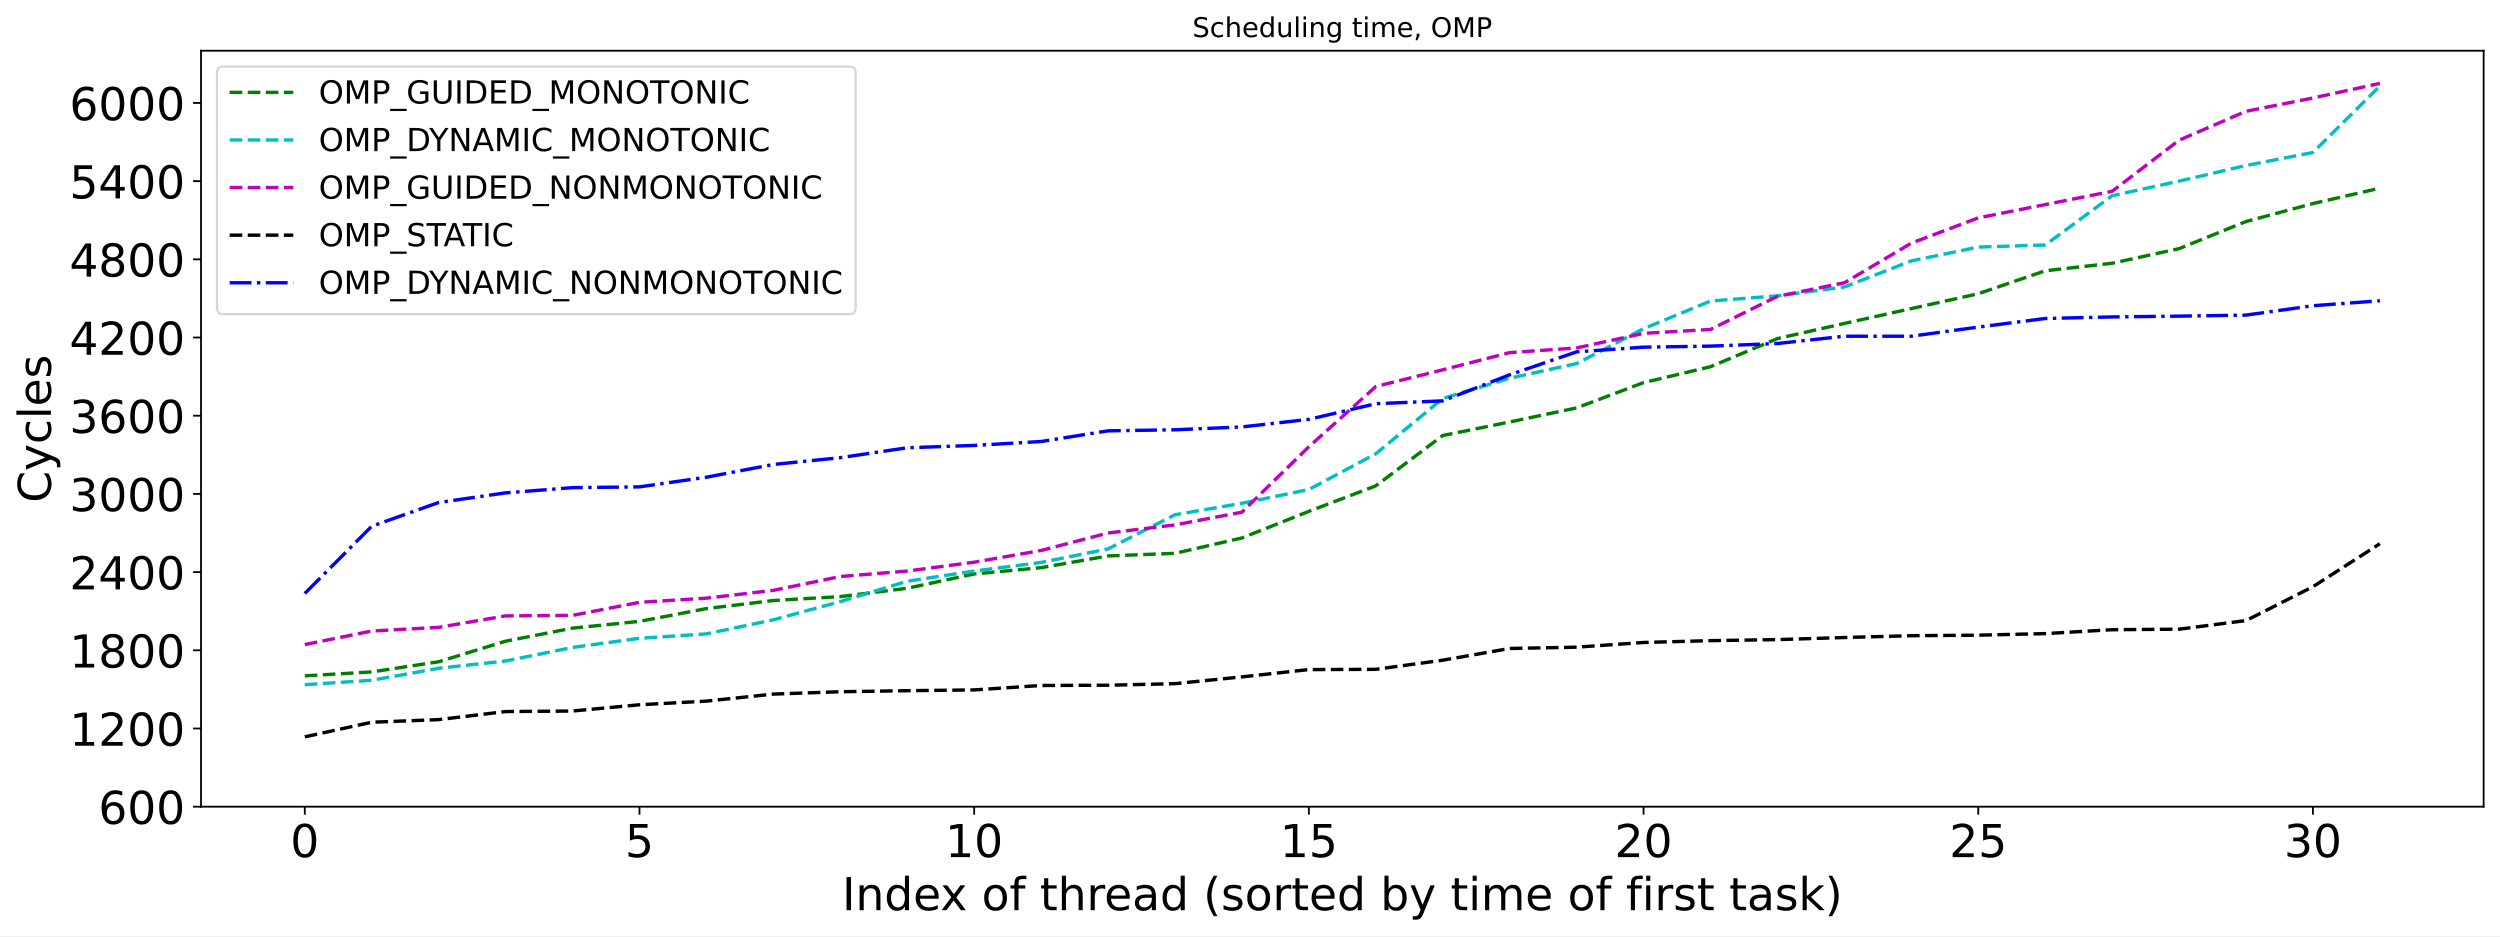
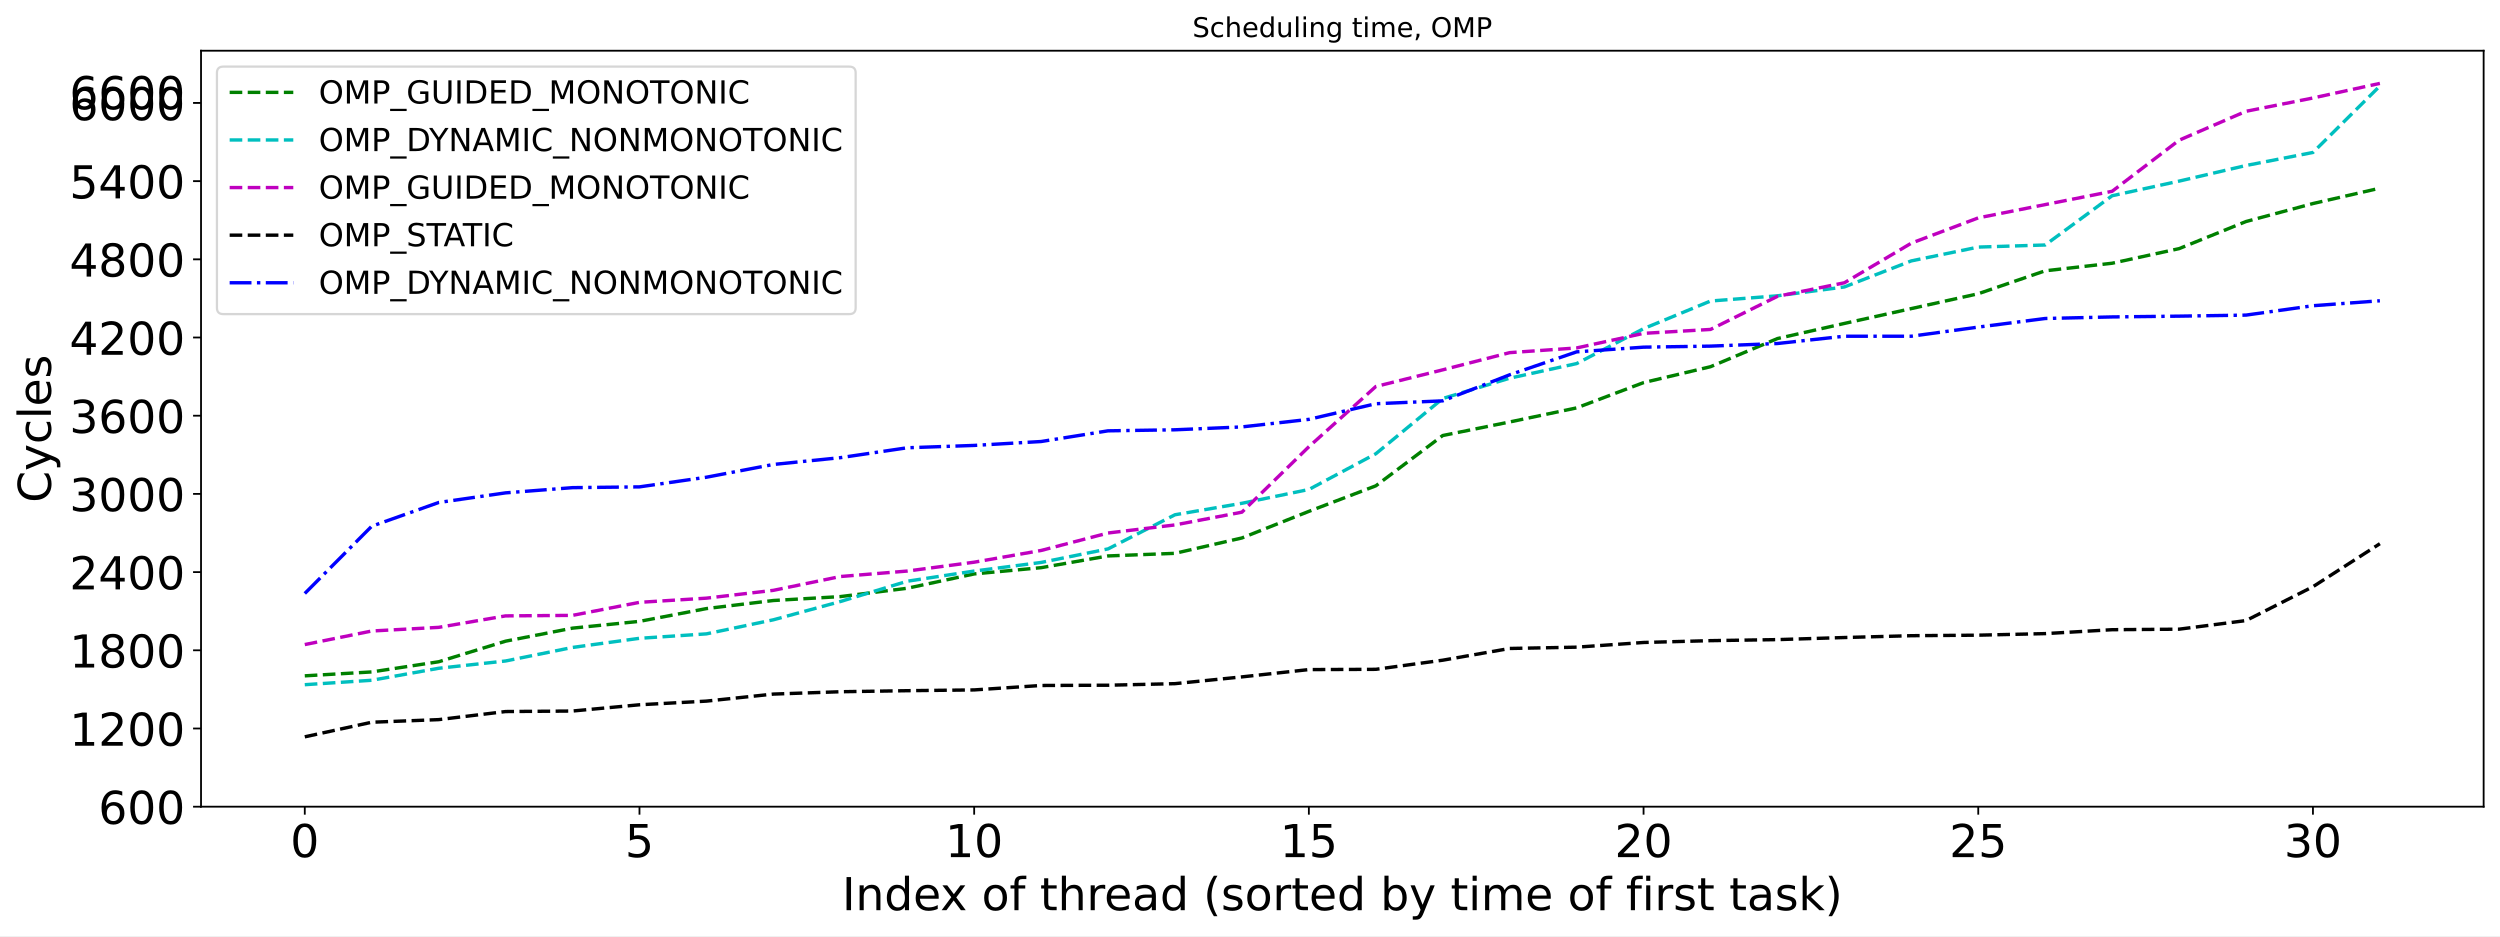
<svg xmlns="http://www.w3.org/2000/svg" xmlns:xlink="http://www.w3.org/1999/xlink" width="1100.056pt" height="411.871pt" viewBox="0 0 1100.056 411.871" version="1.1">
  <defs>
    <style type="text/css">*{stroke-linejoin: round; stroke-linecap: butt}</style>
  </defs>
  <g id="figure_1">
    <g id="patch_1">
      <path d="M 0 411.871  L 1100.056 411.871  L 1100.056 0  L 0 0  z " style="fill: #ffffff" />
    </g>
    <g id="axes_1">
      <g id="patch_2">
        <path d="M 88.456 354.958  L 1092.856 354.958  L 1092.856 22.318  L 88.456 22.318  z " style="fill: #ffffff" />
      </g>
      <g id="matplotlib.axis_1">
        <g id="xtick_1">
          <g id="line2d_1">
            <defs>
              <path id="mc2ccd1408f" d="M 0 0  L 0 3.5  " style="stroke: #000000; stroke-width: 0.8" />
            </defs>
            <g>
              <use xlink:href="#mc2ccd1408f" x="134.111" y="354.958" style="stroke: #000000; stroke-width: 0.8" />
            </g>
          </g>
          <g id="text_1">
            <g transform="translate(127.7483 377.155) scale(0.2 -0.2)">
              <defs>
                <path id="DejaVuSans-30" d="M 2034 4250  Q 1547 4250 1301 3770  Q 1056 3291 1056 2328  Q 1056 1369 1301 889  Q 1547 409 2034 409  Q 2525 409 2770 889  Q 3016 1369 3016 2328  Q 3016 3291 2770 3770  Q 2525 4250 2034 4250  z M 2034 4750  Q 2819 4750 3233 4129  Q 3647 3509 3647 2328  Q 3647 1150 3233 529  Q 2819 -91 2034 -91  Q 1250 -91 836 529  Q 422 1150 422 2328  Q 422 3509 836 4129  Q 1250 4750 2034 4750  z " transform="scale(0.015625)" />
              </defs>
              <use xlink:href="#DejaVuSans-30" />
            </g>
          </g>
        </g>
        <g id="xtick_2">
          <g id="line2d_2">
            <g>
              <use xlink:href="#mc2ccd1408f" x="281.384" y="354.958" style="stroke: #000000; stroke-width: 0.8" />
            </g>
          </g>
          <g id="text_2">
            <g transform="translate(275.021 377.155) scale(0.2 -0.2)">
              <defs>
                <path id="DejaVuSans-35" d="M 691 4666  L 3169 4666  L 3169 4134  L 1269 4134  L 1269 2991  Q 1406 3038 1543 3061  Q 1681 3084 1819 3084  Q 2600 3084 3056 2656  Q 3513 2228 3513 1497  Q 3513 744 3044 326  Q 2575 -91 1722 -91  Q 1428 -91 1123 -41  Q 819 9 494 109  L 494 744  Q 775 591 1075 516  Q 1375 441 1709 441  Q 2250 441 2565 725  Q 2881 1009 2881 1497  Q 2881 1984 2565 2268  Q 2250 2553 1709 2553  Q 1456 2553 1204 2497  Q 953 2441 691 2322  L 691 4666  z " transform="scale(0.015625)" />
              </defs>
              <use xlink:href="#DejaVuSans-35" />
            </g>
          </g>
        </g>
        <g id="xtick_3">
          <g id="line2d_3">
            <g>
              <use xlink:href="#mc2ccd1408f" x="428.656" y="354.958" style="stroke: #000000; stroke-width: 0.8" />
            </g>
          </g>
          <g id="text_3">
            <g transform="translate(415.9312 377.155) scale(0.2 -0.2)">
              <defs>
                <path id="DejaVuSans-31" d="M 794 531  L 1825 531  L 1825 4091  L 703 3866  L 703 4441  L 1819 4666  L 2450 4666  L 2450 531  L 3481 531  L 3481 0  L 794 0  L 794 531  z " transform="scale(0.015625)" />
              </defs>
              <use xlink:href="#DejaVuSans-31" />
              <use xlink:href="#DejaVuSans-30" x="63.623" />
            </g>
          </g>
        </g>
        <g id="xtick_4">
          <g id="line2d_4">
            <g>
              <use xlink:href="#mc2ccd1408f" x="575.929" y="354.958" style="stroke: #000000; stroke-width: 0.8" />
            </g>
          </g>
          <g id="text_4">
            <g transform="translate(563.204 377.155) scale(0.2 -0.2)">
              <use xlink:href="#DejaVuSans-31" />
              <use xlink:href="#DejaVuSans-35" x="63.623" />
            </g>
          </g>
        </g>
        <g id="xtick_5">
          <g id="line2d_5">
            <g>
              <use xlink:href="#mc2ccd1408f" x="723.202" y="354.958" style="stroke: #000000; stroke-width: 0.8" />
            </g>
          </g>
          <g id="text_5">
            <g transform="translate(710.4767 377.155) scale(0.2 -0.2)">
              <defs>
                <path id="DejaVuSans-32" d="M 1228 531  L 3431 531  L 3431 0  L 469 0  L 469 531  Q 828 903 1448 1529  Q 2069 2156 2228 2338  Q 2531 2678 2651 2914  Q 2772 3150 2772 3378  Q 2772 3750 2511 3984  Q 2250 4219 1831 4219  Q 1534 4219 1204 4116  Q 875 4013 500 3803  L 500 4441  Q 881 4594 1212 4672  Q 1544 4750 1819 4750  Q 2544 4750 2975 4387  Q 3406 4025 3406 3419  Q 3406 3131 3298 2873  Q 3191 2616 2906 2266  Q 2828 2175 2409 1742  Q 1991 1309 1228 531  z " transform="scale(0.015625)" />
              </defs>
              <use xlink:href="#DejaVuSans-32" />
              <use xlink:href="#DejaVuSans-30" x="63.623" />
            </g>
          </g>
        </g>
        <g id="xtick_6">
          <g id="line2d_6">
            <g>
              <use xlink:href="#mc2ccd1408f" x="870.474" y="354.958" style="stroke: #000000; stroke-width: 0.8" />
            </g>
          </g>
          <g id="text_6">
            <g transform="translate(857.7494 377.155) scale(0.2 -0.2)">
              <use xlink:href="#DejaVuSans-32" />
              <use xlink:href="#DejaVuSans-35" x="63.623" />
            </g>
          </g>
        </g>
        <g id="xtick_7">
          <g id="line2d_7">
            <g>
              <use xlink:href="#mc2ccd1408f" x="1017.747" y="354.958" style="stroke: #000000; stroke-width: 0.8" />
            </g>
          </g>
          <g id="text_7">
            <g transform="translate(1005.022 377.155) scale(0.2 -0.2)">
              <defs>
                <path id="DejaVuSans-33" d="M 2597 2516  Q 3050 2419 3304 2112  Q 3559 1806 3559 1356  Q 3559 666 3084 287  Q 2609 -91 1734 -91  Q 1441 -91 1130 -33  Q 819 25 488 141  L 488 750  Q 750 597 1062 519  Q 1375 441 1716 441  Q 2309 441 2620 675  Q 2931 909 2931 1356  Q 2931 1769 2642 2001  Q 2353 2234 1838 2234  L 1294 2234  L 1294 2753  L 1863 2753  Q 2328 2753 2575 2939  Q 2822 3125 2822 3475  Q 2822 3834 2567 4026  Q 2313 4219 1838 4219  Q 1578 4219 1281 4162  Q 984 4106 628 3988  L 628 4550  Q 988 4650 1302 4700  Q 1616 4750 1894 4750  Q 2613 4750 3031 4423  Q 3450 4097 3450 3541  Q 3450 3153 3228 2886  Q 3006 2619 2597 2516  z " transform="scale(0.015625)" />
              </defs>
              <use xlink:href="#DejaVuSans-33" />
              <use xlink:href="#DejaVuSans-30" x="63.623" />
            </g>
          </g>
        </g>
        <g id="text_8">
          <g transform="translate(370.5359 400.5113) scale(0.2 -0.2)">
            <defs>
              <path id="DejaVuSans-49" d="M 628 4666  L 1259 4666  L 1259 0  L 628 0  L 628 4666  z " transform="scale(0.015625)" />
              <path id="DejaVuSans-6e" d="M 3513 2113  L 3513 0  L 2938 0  L 2938 2094  Q 2938 2591 2744 2837  Q 2550 3084 2163 3084  Q 1697 3084 1428 2787  Q 1159 2491 1159 1978  L 1159 0  L 581 0  L 581 3500  L 1159 3500  L 1159 2956  Q 1366 3272 1645 3428  Q 1925 3584 2291 3584  Q 2894 3584 3203 3211  Q 3513 2838 3513 2113  z " transform="scale(0.015625)" />
              <path id="DejaVuSans-64" d="M 2906 2969  L 2906 4863  L 3481 4863  L 3481 0  L 2906 0  L 2906 525  Q 2725 213 2448 61  Q 2172 -91 1784 -91  Q 1150 -91 751 415  Q 353 922 353 1747  Q 353 2572 751 3078  Q 1150 3584 1784 3584  Q 2172 3584 2448 3432  Q 2725 3281 2906 2969  z M 947 1747  Q 947 1113 1208 752  Q 1469 391 1925 391  Q 2381 391 2643 752  Q 2906 1113 2906 1747  Q 2906 2381 2643 2742  Q 2381 3103 1925 3103  Q 1469 3103 1208 2742  Q 947 2381 947 1747  z " transform="scale(0.015625)" />
              <path id="DejaVuSans-65" d="M 3597 1894  L 3597 1613  L 953 1613  Q 991 1019 1311 708  Q 1631 397 2203 397  Q 2534 397 2845 478  Q 3156 559 3463 722  L 3463 178  Q 3153 47 2828 -22  Q 2503 -91 2169 -91  Q 1331 -91 842 396  Q 353 884 353 1716  Q 353 2575 817 3079  Q 1281 3584 2069 3584  Q 2775 3584 3186 3129  Q 3597 2675 3597 1894  z M 3022 2063  Q 3016 2534 2758 2815  Q 2500 3097 2075 3097  Q 1594 3097 1305 2825  Q 1016 2553 972 2059  L 3022 2063  z " transform="scale(0.015625)" />
              <path id="DejaVuSans-78" d="M 3513 3500  L 2247 1797  L 3578 0  L 2900 0  L 1881 1375  L 863 0  L 184 0  L 1544 1831  L 300 3500  L 978 3500  L 1906 2253  L 2834 3500  L 3513 3500  z " transform="scale(0.015625)" />
              <path id="DejaVuSans-20" transform="scale(0.015625)" />
              <path id="DejaVuSans-6f" d="M 1959 3097  Q 1497 3097 1228 2736  Q 959 2375 959 1747  Q 959 1119 1226 758  Q 1494 397 1959 397  Q 2419 397 2687 759  Q 2956 1122 2956 1747  Q 2956 2369 2687 2733  Q 2419 3097 1959 3097  z M 1959 3584  Q 2709 3584 3137 3096  Q 3566 2609 3566 1747  Q 3566 888 3137 398  Q 2709 -91 1959 -91  Q 1206 -91 779 398  Q 353 888 353 1747  Q 353 2609 779 3096  Q 1206 3584 1959 3584  z " transform="scale(0.015625)" />
              <path id="DejaVuSans-66" d="M 2375 4863  L 2375 4384  L 1825 4384  Q 1516 4384 1395 4259  Q 1275 4134 1275 3809  L 1275 3500  L 2222 3500  L 2222 3053  L 1275 3053  L 1275 0  L 697 0  L 697 3053  L 147 3053  L 147 3500  L 697 3500  L 697 3744  Q 697 4328 969 4595  Q 1241 4863 1831 4863  L 2375 4863  z " transform="scale(0.015625)" />
              <path id="DejaVuSans-74" d="M 1172 4494  L 1172 3500  L 2356 3500  L 2356 3053  L 1172 3053  L 1172 1153  Q 1172 725 1289 603  Q 1406 481 1766 481  L 2356 481  L 2356 0  L 1766 0  Q 1100 0 847 248  Q 594 497 594 1153  L 594 3053  L 172 3053  L 172 3500  L 594 3500  L 594 4494  L 1172 4494  z " transform="scale(0.015625)" />
              <path id="DejaVuSans-68" d="M 3513 2113  L 3513 0  L 2938 0  L 2938 2094  Q 2938 2591 2744 2837  Q 2550 3084 2163 3084  Q 1697 3084 1428 2787  Q 1159 2491 1159 1978  L 1159 0  L 581 0  L 581 4863  L 1159 4863  L 1159 2956  Q 1366 3272 1645 3428  Q 1925 3584 2291 3584  Q 2894 3584 3203 3211  Q 3513 2838 3513 2113  z " transform="scale(0.015625)" />
              <path id="DejaVuSans-72" d="M 2631 2963  Q 2534 3019 2420 3045  Q 2306 3072 2169 3072  Q 1681 3072 1420 2755  Q 1159 2438 1159 1844  L 1159 0  L 581 0  L 581 3500  L 1159 3500  L 1159 2956  Q 1341 3275 1631 3429  Q 1922 3584 2338 3584  Q 2397 3584 2469 3576  Q 2541 3569 2628 3553  L 2631 2963  z " transform="scale(0.015625)" />
              <path id="DejaVuSans-61" d="M 2194 1759  Q 1497 1759 1228 1600  Q 959 1441 959 1056  Q 959 750 1161 570  Q 1363 391 1709 391  Q 2188 391 2477 730  Q 2766 1069 2766 1631  L 2766 1759  L 2194 1759  z M 3341 1997  L 3341 0  L 2766 0  L 2766 531  Q 2569 213 2275 61  Q 1981 -91 1556 -91  Q 1019 -91 701 211  Q 384 513 384 1019  Q 384 1609 779 1909  Q 1175 2209 1959 2209  L 2766 2209  L 2766 2266  Q 2766 2663 2505 2880  Q 2244 3097 1772 3097  Q 1472 3097 1187 3025  Q 903 2953 641 2809  L 641 3341  Q 956 3463 1253 3523  Q 1550 3584 1831 3584  Q 2591 3584 2966 3190  Q 3341 2797 3341 1997  z " transform="scale(0.015625)" />
              <path id="DejaVuSans-28" d="M 1984 4856  Q 1566 4138 1362 3434  Q 1159 2731 1159 2009  Q 1159 1288 1364 580  Q 1569 -128 1984 -844  L 1484 -844  Q 1016 -109 783 600  Q 550 1309 550 2009  Q 550 2706 781 3412  Q 1013 4119 1484 4856  L 1984 4856  z " transform="scale(0.015625)" />
              <path id="DejaVuSans-73" d="M 2834 3397  L 2834 2853  Q 2591 2978 2328 3040  Q 2066 3103 1784 3103  Q 1356 3103 1142 2972  Q 928 2841 928 2578  Q 928 2378 1081 2264  Q 1234 2150 1697 2047  L 1894 2003  Q 2506 1872 2764 1633  Q 3022 1394 3022 966  Q 3022 478 2636 193  Q 2250 -91 1575 -91  Q 1294 -91 989 -36  Q 684 19 347 128  L 347 722  Q 666 556 975 473  Q 1284 391 1588 391  Q 1994 391 2212 530  Q 2431 669 2431 922  Q 2431 1156 2273 1281  Q 2116 1406 1581 1522  L 1381 1569  Q 847 1681 609 1914  Q 372 2147 372 2553  Q 372 3047 722 3315  Q 1072 3584 1716 3584  Q 2034 3584 2315 3537  Q 2597 3491 2834 3397  z " transform="scale(0.015625)" />
              <path id="DejaVuSans-62" d="M 3116 1747  Q 3116 2381 2855 2742  Q 2594 3103 2138 3103  Q 1681 3103 1420 2742  Q 1159 2381 1159 1747  Q 1159 1113 1420 752  Q 1681 391 2138 391  Q 2594 391 2855 752  Q 3116 1113 3116 1747  z M 1159 2969  Q 1341 3281 1617 3432  Q 1894 3584 2278 3584  Q 2916 3584 3314 3078  Q 3713 2572 3713 1747  Q 3713 922 3314 415  Q 2916 -91 2278 -91  Q 1894 -91 1617 61  Q 1341 213 1159 525  L 1159 0  L 581 0  L 581 4863  L 1159 4863  L 1159 2969  z " transform="scale(0.015625)" />
              <path id="DejaVuSans-79" d="M 2059 -325  Q 1816 -950 1584 -1140  Q 1353 -1331 966 -1331  L 506 -1331  L 506 -850  L 844 -850  Q 1081 -850 1212 -737  Q 1344 -625 1503 -206  L 1606 56  L 191 3500  L 800 3500  L 1894 763  L 2988 3500  L 3597 3500  L 2059 -325  z " transform="scale(0.015625)" />
              <path id="DejaVuSans-69" d="M 603 3500  L 1178 3500  L 1178 0  L 603 0  L 603 3500  z M 603 4863  L 1178 4863  L 1178 4134  L 603 4134  L 603 4863  z " transform="scale(0.015625)" />
              <path id="DejaVuSans-6d" d="M 3328 2828  Q 3544 3216 3844 3400  Q 4144 3584 4550 3584  Q 5097 3584 5394 3201  Q 5691 2819 5691 2113  L 5691 0  L 5113 0  L 5113 2094  Q 5113 2597 4934 2840  Q 4756 3084 4391 3084  Q 3944 3084 3684 2787  Q 3425 2491 3425 1978  L 3425 0  L 2847 0  L 2847 2094  Q 2847 2600 2669 2842  Q 2491 3084 2119 3084  Q 1678 3084 1418 2786  Q 1159 2488 1159 1978  L 1159 0  L 581 0  L 581 3500  L 1159 3500  L 1159 2956  Q 1356 3278 1631 3431  Q 1906 3584 2284 3584  Q 2666 3584 2933 3390  Q 3200 3197 3328 2828  z " transform="scale(0.015625)" />
              <path id="DejaVuSans-6b" d="M 581 4863  L 1159 4863  L 1159 1991  L 2875 3500  L 3609 3500  L 1753 1863  L 3688 0  L 2938 0  L 1159 1709  L 1159 0  L 581 0  L 581 4863  z " transform="scale(0.015625)" />
              <path id="DejaVuSans-29" d="M 513 4856  L 1013 4856  Q 1481 4119 1714 3412  Q 1947 2706 1947 2009  Q 1947 1309 1714 600  Q 1481 -109 1013 -844  L 513 -844  Q 928 -128 1133 580  Q 1338 1288 1338 2009  Q 1338 2731 1133 3434  Q 928 4138 513 4856  z " transform="scale(0.015625)" />
            </defs>
            <use xlink:href="#DejaVuSans-49" />
            <use xlink:href="#DejaVuSans-6e" x="29.492" />
            <use xlink:href="#DejaVuSans-64" x="92.871" />
            <use xlink:href="#DejaVuSans-65" x="156.348" />
            <use xlink:href="#DejaVuSans-78" x="216.121" />
            <use xlink:href="#DejaVuSans-20" x="275.301" />
            <use xlink:href="#DejaVuSans-6f" x="307.088" />
            <use xlink:href="#DejaVuSans-66" x="368.27" />
            <use xlink:href="#DejaVuSans-20" x="403.475" />
            <use xlink:href="#DejaVuSans-74" x="435.262" />
            <use xlink:href="#DejaVuSans-68" x="474.471" />
            <use xlink:href="#DejaVuSans-72" x="537.85" />
            <use xlink:href="#DejaVuSans-65" x="576.713" />
            <use xlink:href="#DejaVuSans-61" x="638.236" />
            <use xlink:href="#DejaVuSans-64" x="699.516" />
            <use xlink:href="#DejaVuSans-20" x="762.992" />
            <use xlink:href="#DejaVuSans-28" x="794.779" />
            <use xlink:href="#DejaVuSans-73" x="833.793" />
            <use xlink:href="#DejaVuSans-6f" x="885.893" />
            <use xlink:href="#DejaVuSans-72" x="947.074" />
            <use xlink:href="#DejaVuSans-74" x="988.188" />
            <use xlink:href="#DejaVuSans-65" x="1027.396" />
            <use xlink:href="#DejaVuSans-64" x="1088.92" />
            <use xlink:href="#DejaVuSans-20" x="1152.396" />
            <use xlink:href="#DejaVuSans-62" x="1184.184" />
            <use xlink:href="#DejaVuSans-79" x="1247.66" />
            <use xlink:href="#DejaVuSans-20" x="1306.84" />
            <use xlink:href="#DejaVuSans-74" x="1338.627" />
            <use xlink:href="#DejaVuSans-69" x="1377.836" />
            <use xlink:href="#DejaVuSans-6d" x="1405.619" />
            <use xlink:href="#DejaVuSans-65" x="1503.031" />
            <use xlink:href="#DejaVuSans-20" x="1564.555" />
            <use xlink:href="#DejaVuSans-6f" x="1596.342" />
            <use xlink:href="#DejaVuSans-66" x="1657.523" />
            <use xlink:href="#DejaVuSans-20" x="1692.729" />
            <use xlink:href="#DejaVuSans-66" x="1724.516" />
            <use xlink:href="#DejaVuSans-69" x="1759.721" />
            <use xlink:href="#DejaVuSans-72" x="1787.504" />
            <use xlink:href="#DejaVuSans-73" x="1828.617" />
            <use xlink:href="#DejaVuSans-74" x="1880.717" />
            <use xlink:href="#DejaVuSans-20" x="1919.926" />
            <use xlink:href="#DejaVuSans-74" x="1951.713" />
            <use xlink:href="#DejaVuSans-61" x="1990.922" />
            <use xlink:href="#DejaVuSans-73" x="2052.201" />
            <use xlink:href="#DejaVuSans-6b" x="2104.301" />
            <use xlink:href="#DejaVuSans-29" x="2162.211" />
          </g>
        </g>
      </g>
      <g id="matplotlib.axis_2">
        <g id="ytick_1">
          <g id="line2d_8">
            <defs>
              <path id="m5e4018b40c" d="M 0 0  L -3.5 0  " style="stroke: #000000; stroke-width: 0.8" />
            </defs>
            <g>
              <use xlink:href="#m5e4018b40c" x="88.456" y="354.958" style="stroke: #000000; stroke-width: 0.8" />
            </g>
          </g>
          <g id="text_9">
            <g transform="translate(43.28125 362.5566) scale(0.2 -0.2)">
              <defs>
                <path id="DejaVuSans-36" d="M 2113 2584  Q 1688 2584 1439 2293  Q 1191 2003 1191 1497  Q 1191 994 1439 701  Q 1688 409 2113 409  Q 2538 409 2786 701  Q 3034 994 3034 1497  Q 3034 2003 2786 2293  Q 2538 2584 2113 2584  z M 3366 4563  L 3366 3988  Q 3128 4100 2886 4159  Q 2644 4219 2406 4219  Q 1781 4219 1451 3797  Q 1122 3375 1075 2522  Q 1259 2794 1537 2939  Q 1816 3084 2150 3084  Q 2853 3084 3261 2657  Q 3669 2231 3669 1497  Q 3669 778 3244 343  Q 2819 -91 2113 -91  Q 1303 -91 875 529  Q 447 1150 447 2328  Q 447 3434 972 4092  Q 1497 4750 2381 4750  Q 2619 4750 2861 4703  Q 3103 4656 3366 4563  z " transform="scale(0.015625)" />
              </defs>
              <use xlink:href="#DejaVuSans-36" />
              <use xlink:href="#DejaVuSans-30" x="63.623" />
              <use xlink:href="#DejaVuSans-30" x="127.246" />
            </g>
          </g>
        </g>
        <g id="ytick_2">
          <g id="line2d_9">
            <g>
              <use xlink:href="#m5e4018b40c" x="88.456" y="320.551" style="stroke: #000000; stroke-width: 0.8" />
            </g>
          </g>
          <g id="text_10">
            <g transform="translate(30.55625 328.1497) scale(0.2 -0.2)">
              <use xlink:href="#DejaVuSans-31" />
              <use xlink:href="#DejaVuSans-32" x="63.623" />
              <use xlink:href="#DejaVuSans-30" x="127.246" />
              <use xlink:href="#DejaVuSans-30" x="190.869" />
            </g>
          </g>
        </g>
        <g id="ytick_3">
          <g id="line2d_10">
            <g>
              <use xlink:href="#m5e4018b40c" x="88.456" y="286.144" style="stroke: #000000; stroke-width: 0.8" />
            </g>
          </g>
          <g id="text_11">
            <g transform="translate(30.55625 293.7428) scale(0.2 -0.2)">
              <defs>
                <path id="DejaVuSans-38" d="M 2034 2216  Q 1584 2216 1326 1975  Q 1069 1734 1069 1313  Q 1069 891 1326 650  Q 1584 409 2034 409  Q 2484 409 2743 651  Q 3003 894 3003 1313  Q 3003 1734 2745 1975  Q 2488 2216 2034 2216  z M 1403 2484  Q 997 2584 770 2862  Q 544 3141 544 3541  Q 544 4100 942 4425  Q 1341 4750 2034 4750  Q 2731 4750 3128 4425  Q 3525 4100 3525 3541  Q 3525 3141 3298 2862  Q 3072 2584 2669 2484  Q 3125 2378 3379 2068  Q 3634 1759 3634 1313  Q 3634 634 3220 271  Q 2806 -91 2034 -91  Q 1263 -91 848 271  Q 434 634 434 1313  Q 434 1759 690 2068  Q 947 2378 1403 2484  z M 1172 3481  Q 1172 3119 1398 2916  Q 1625 2713 2034 2713  Q 2441 2713 2670 2916  Q 2900 3119 2900 3481  Q 2900 3844 2670 4047  Q 2441 4250 2034 4250  Q 1625 4250 1398 4047  Q 1172 3844 1172 3481  z " transform="scale(0.015625)" />
              </defs>
              <use xlink:href="#DejaVuSans-31" />
              <use xlink:href="#DejaVuSans-38" x="63.623" />
              <use xlink:href="#DejaVuSans-30" x="127.246" />
              <use xlink:href="#DejaVuSans-30" x="190.869" />
            </g>
          </g>
        </g>
        <g id="ytick_4">
          <g id="line2d_11">
            <g>
              <use xlink:href="#m5e4018b40c" x="88.456" y="251.737" style="stroke: #000000; stroke-width: 0.8" />
            </g>
          </g>
          <g id="text_12">
            <g transform="translate(30.55625 259.3359) scale(0.2 -0.2)">
              <defs>
                <path id="DejaVuSans-34" d="M 2419 4116  L 825 1625  L 2419 1625  L 2419 4116  z M 2253 4666  L 3047 4666  L 3047 1625  L 3713 1625  L 3713 1100  L 3047 1100  L 3047 0  L 2419 0  L 2419 1100  L 313 1100  L 313 1709  L 2253 4666  z " transform="scale(0.015625)" />
              </defs>
              <use xlink:href="#DejaVuSans-32" />
              <use xlink:href="#DejaVuSans-34" x="63.623" />
              <use xlink:href="#DejaVuSans-30" x="127.246" />
              <use xlink:href="#DejaVuSans-30" x="190.869" />
            </g>
          </g>
        </g>
        <g id="ytick_5">
          <g id="line2d_12">
            <g>
              <use xlink:href="#m5e4018b40c" x="88.456" y="217.331" style="stroke: #000000; stroke-width: 0.8" />
            </g>
          </g>
          <g id="text_13">
            <g transform="translate(30.55625 224.929) scale(0.2 -0.2)">
              <use xlink:href="#DejaVuSans-33" />
              <use xlink:href="#DejaVuSans-30" x="63.623" />
              <use xlink:href="#DejaVuSans-30" x="127.246" />
              <use xlink:href="#DejaVuSans-30" x="190.869" />
            </g>
          </g>
        </g>
        <g id="ytick_6">
          <g id="line2d_13">
            <g>
              <use xlink:href="#m5e4018b40c" x="88.456" y="182.924" style="stroke: #000000; stroke-width: 0.8" />
            </g>
          </g>
          <g id="text_14">
            <g transform="translate(30.55625 190.5222) scale(0.2 -0.2)">
              <use xlink:href="#DejaVuSans-33" />
              <use xlink:href="#DejaVuSans-36" x="63.623" />
              <use xlink:href="#DejaVuSans-30" x="127.246" />
              <use xlink:href="#DejaVuSans-30" x="190.869" />
            </g>
          </g>
        </g>
        <g id="ytick_7">
          <g id="line2d_14">
            <g>
              <use xlink:href="#m5e4018b40c" x="88.456" y="148.517" style="stroke: #000000; stroke-width: 0.8" />
            </g>
          </g>
          <g id="text_15">
            <g transform="translate(30.55625 156.1153) scale(0.2 -0.2)">
              <use xlink:href="#DejaVuSans-34" />
              <use xlink:href="#DejaVuSans-32" x="63.623" />
              <use xlink:href="#DejaVuSans-30" x="127.246" />
              <use xlink:href="#DejaVuSans-30" x="190.869" />
            </g>
          </g>
        </g>
        <g id="ytick_8">
          <g id="line2d_15">
            <g>
              <use xlink:href="#m5e4018b40c" x="88.456" y="114.11" style="stroke: #000000; stroke-width: 0.8" />
            </g>
          </g>
          <g id="text_16">
            <g transform="translate(30.55625 121.7084) scale(0.2 -0.2)">
              <use xlink:href="#DejaVuSans-34" />
              <use xlink:href="#DejaVuSans-38" x="63.623" />
              <use xlink:href="#DejaVuSans-30" x="127.246" />
              <use xlink:href="#DejaVuSans-30" x="190.869" />
            </g>
          </g>
        </g>
        <g id="ytick_9">
          <g id="line2d_16">
            <g>
              <use xlink:href="#m5e4018b40c" x="88.456" y="79.703" style="stroke: #000000; stroke-width: 0.8" />
            </g>
          </g>
          <g id="text_17">
            <g transform="translate(30.55625 87.30151) scale(0.2 -0.2)">
              <use xlink:href="#DejaVuSans-35" />
              <use xlink:href="#DejaVuSans-34" x="63.623" />
              <use xlink:href="#DejaVuSans-30" x="127.246" />
              <use xlink:href="#DejaVuSans-30" x="190.869" />
            </g>
          </g>
        </g>
        <g id="ytick_10">
          <g id="line2d_17">
            <g>
              <use xlink:href="#m5e4018b40c" x="88.456" y="45.296" style="stroke: #000000; stroke-width: 0.8" />
            </g>
          </g>
          <g id="text_18">
            <g transform="translate(30.55625 52.89462) scale(0.2 -0.2)">
              <use xlink:href="#DejaVuSans-36" />
              <use xlink:href="#DejaVuSans-30" x="63.623" />
              <use xlink:href="#DejaVuSans-30" x="127.246" />
              <use xlink:href="#DejaVuSans-30" x="190.869" />
            </g>
          </g>
        </g>
-         <g id="text_19">
+         <g id="ytick_11">
+           <g id="line2d_18">
+             <g>
+               <use xlink:href="#m965e753ad9" x="88.456" y="40.484" style="stroke: #000000; stroke-width: 0.8" />
+             </g>
+           </g>
+           <g id="text_19">
+             <g transform="translate(30.55625 48.08267) scale(0.2 -0.2)">
+               <use xlink:href="#DejaVuSans-36" />
+               <use xlink:href="#DejaVuSans-36" x="63.623" />
+               <use xlink:href="#DejaVuSans-30" x="127.246" />
+               <use xlink:href="#DejaVuSans-30" x="190.869" />
+             </g>
+           </g>
+         </g>
+         <g id="text_20">
          <g transform="translate(22.39688 221.1788) rotate(-90) scale(0.2 -0.2)">
            <defs>
              <path id="DejaVuSans-43" d="M 4122 4306  L 4122 3641  Q 3803 3938 3442 4084  Q 3081 4231 2675 4231  Q 1875 4231 1450 3742  Q 1025 3253 1025 2328  Q 1025 1406 1450 917  Q 1875 428 2675 428  Q 3081 428 3442 575  Q 3803 722 4122 1019  L 4122 359  Q 3791 134 3420 21  Q 3050 -91 2638 -91  Q 1578 -91 968 557  Q 359 1206 359 2328  Q 359 3453 968 4101  Q 1578 4750 2638 4750  Q 3056 4750 3426 4639  Q 3797 4528 4122 4306  z " transform="scale(0.015625)" />
              <path id="DejaVuSans-63" d="M 3122 3366  L 3122 2828  Q 2878 2963 2633 3030  Q 2388 3097 2138 3097  Q 1578 3097 1268 2742  Q 959 2388 959 1747  Q 959 1106 1268 751  Q 1578 397 2138 397  Q 2388 397 2633 464  Q 2878 531 3122 666  L 3122 134  Q 2881 22 2623 -34  Q 2366 -91 2075 -91  Q 1284 -91 818 406  Q 353 903 353 1747  Q 353 2603 823 3093  Q 1294 3584 2113 3584  Q 2378 3584 2631 3529  Q 2884 3475 3122 3366  z " transform="scale(0.015625)" />
              <path id="DejaVuSans-6c" d="M 603 4863  L 1178 4863  L 1178 0  L 603 0  L 603 4863  z " transform="scale(0.015625)" />
            </defs>
            <use xlink:href="#DejaVuSans-43" />
            <use xlink:href="#DejaVuSans-79" x="69.824" />
            <use xlink:href="#DejaVuSans-63" x="129.004" />
            <use xlink:href="#DejaVuSans-6c" x="183.984" />
            <use xlink:href="#DejaVuSans-65" x="211.768" />
            <use xlink:href="#DejaVuSans-73" x="273.291" />
          </g>
        </g>
      </g>
      <g id="line2d_18">
        <path d="M 134.111 297.384  L 163.565 295.664  L 193.02 291.191  L 222.474 282.13  L 251.929 276.396  L 281.384 273.414  L 310.838 267.794  L 340.293 264.239  L 369.747 262.518  L 399.202 258.848  L 428.656 252.54  L 458.111 249.788  L 487.565 244.627  L 517.02 243.48  L 546.474 236.713  L 575.929 225.015  L 605.384 213.775  L 634.838 191.64  L 664.293 185.676  L 693.747 179.483  L 723.202 168.358  L 752.656 161.362  L 782.111 148.976  L 811.565 142.324  L 841.02 135.786  L 870.474 129.249  L 899.929 119.156  L 929.384 115.83  L 958.838 109.408  L 988.293 97.48  L 1017.747 89.566  L 1047.202 82.8  " clip-path="url(#p91f9775b3e)" style="fill: none; stroke-dasharray: 5.55,2.4; stroke-dashoffset: 0; stroke: #008000; stroke-width: 1.5" />
      </g>
      <g id="line2d_19">
        <path d="M 134.111 301.283  L 163.565 299.334  L 193.02 294.058  L 222.474 290.847  L 251.929 284.883  L 281.384 280.869  L 310.838 278.919  L 340.293 272.726  L 369.747 264.697  L 399.202 255.752  L 428.656 251.279  L 458.111 247.494  L 487.565 241.53  L 517.02 226.506  L 546.474 221.459  L 575.929 215.381  L 605.384 199.668  L 634.838 175.354  L 664.293 166.408  L 693.747 159.986  L 723.202 144.617  L 752.656 132.46  L 782.111 130.166  L 811.565 126.267  L 841.02 114.798  L 870.474 108.72  L 899.929 107.802  L 929.384 86.126  L 958.838 79.703  L 988.293 72.822  L 1017.747 67.087  L 1047.202 37.841  " clip-path="url(#p91f9775b3e)" style="fill: none; stroke-dasharray: 5.55,2.4; stroke-dashoffset: 0; stroke: #00bfbf; stroke-width: 1.5" />
      </g>
      <g id="line2d_20">
        <path d="M 134.111 283.621  L 163.565 277.657  L 193.02 276.052  L 222.474 271.005  L 251.929 270.776  L 281.384 265.041  L 310.838 263.206  L 340.293 259.766  L 369.747 253.687  L 399.202 251.279  L 428.656 247.379  L 458.111 242.218  L 487.565 234.534  L 517.02 230.979  L 546.474 225.359  L 575.929 196.572  L 605.384 170.078  L 634.838 162.738  L 664.293 155.169  L 693.747 153.104  L 723.202 146.682  L 752.656 144.961  L 782.111 130.396  L 811.565 124.432  L 841.02 106.999  L 870.474 95.874  L 899.929 90.025  L 929.384 84.176  L 958.838 61.697  L 988.293 48.966  L 1017.747 43.117  L 1047.202 36.694  " clip-path="url(#p91f9775b3e)" style="fill: none; stroke-dasharray: 5.55,2.4; stroke-dashoffset: 0; stroke: #bf00bf; stroke-width: 1.5" />
      </g>
      <g id="line2d_21">
        <path d="M 134.111 324.221  L 163.565 317.799  L 193.02 316.652  L 222.474 313.096  L 251.929 312.867  L 281.384 310.114  L 310.838 308.509  L 340.293 305.412  L 369.747 304.38  L 399.202 303.921  L 428.656 303.577  L 458.111 301.627  L 487.565 301.513  L 517.02 300.825  L 546.474 297.843  L 575.929 294.631  L 605.384 294.517  L 634.838 290.503  L 664.293 285.342  L 693.747 284.768  L 723.202 282.704  L 752.656 281.901  L 782.111 281.442  L 811.565 280.525  L 841.02 279.722  L 870.474 279.492  L 899.929 278.804  L 929.384 277.084  L 958.838 276.855  L 988.293 273.07  L 1017.747 258.16  L 1047.202 239.236  " clip-path="url(#p91f9775b3e)" style="fill: none; stroke-dasharray: 5.55,2.4; stroke-dashoffset: 0; stroke: #000000; stroke-width: 1.5" />
      </g>
      <g id="line2d_22">
        <path d="M 134.111 261.142  L 163.565 231.552  L 193.02 221.115  L 222.474 216.872  L 251.929 214.578  L 281.384 214.234  L 310.838 209.99  L 340.293 204.371  L 369.747 201.389  L 399.202 197.031  L 428.656 195.998  L 458.111 194.278  L 487.565 189.576  L 517.02 189.117  L 546.474 187.855  L 575.929 184.529  L 605.384 177.648  L 634.838 176.386  L 664.293 164.917  L 693.747 154.825  L 723.202 152.76  L 752.656 152.302  L 782.111 151.155  L 811.565 147.943  L 841.02 147.943  L 870.474 143.929  L 899.929 140.144  L 929.384 139.456  L 958.838 139.112  L 988.293 138.654  L 1017.747 134.525  L 1047.202 132.346  " clip-path="url(#p91f9775b3e)" style="fill: none; stroke-dasharray: 9.6,2.4,1.5,2.4; stroke-dashoffset: 0; stroke: #0000ff; stroke-width: 1.5" />
      </g>
      <g id="patch_3">
        <path d="M 88.456 354.958  L 88.456 22.318  " style="fill: none; stroke: #000000; stroke-width: 0.8; stroke-linejoin: miter; stroke-linecap: square" />
      </g>
      <g id="patch_4">
        <path d="M 1092.856 354.958  L 1092.856 22.318  " style="fill: none; stroke: #000000; stroke-width: 0.8; stroke-linejoin: miter; stroke-linecap: square" />
      </g>
      <g id="patch_5">
        <path d="M 88.456 354.958  L 1092.856 354.958  " style="fill: none; stroke: #000000; stroke-width: 0.8; stroke-linejoin: miter; stroke-linecap: square" />
      </g>
      <g id="patch_6">
        <path d="M 88.456 22.318  L 1092.856 22.318  " style="fill: none; stroke: #000000; stroke-width: 0.8; stroke-linejoin: miter; stroke-linecap: square" />
      </g>
-       <g id="text_20">
+       <g id="text_21">
        <g transform="translate(524.7031 16.31812) scale(0.12 -0.12)">
          <defs>
            <path id="DejaVuSans-53" d="M 3425 4513  L 3425 3897  Q 3066 4069 2747 4153  Q 2428 4238 2131 4238  Q 1616 4238 1336 4038  Q 1056 3838 1056 3469  Q 1056 3159 1242 3001  Q 1428 2844 1947 2747  L 2328 2669  Q 3034 2534 3370 2195  Q 3706 1856 3706 1288  Q 3706 609 3251 259  Q 2797 -91 1919 -91  Q 1588 -91 1214 -16  Q 841 59 441 206  L 441 856  Q 825 641 1194 531  Q 1563 422 1919 422  Q 2459 422 2753 634  Q 3047 847 3047 1241  Q 3047 1584 2836 1778  Q 2625 1972 2144 2069  L 1759 2144  Q 1053 2284 737 2584  Q 422 2884 422 3419  Q 422 4038 858 4394  Q 1294 4750 2059 4750  Q 2388 4750 2728 4690  Q 3069 4631 3425 4513  z " transform="scale(0.015625)" />
            <path id="DejaVuSans-75" d="M 544 1381  L 544 3500  L 1119 3500  L 1119 1403  Q 1119 906 1312 657  Q 1506 409 1894 409  Q 2359 409 2629 706  Q 2900 1003 2900 1516  L 2900 3500  L 3475 3500  L 3475 0  L 2900 0  L 2900 538  Q 2691 219 2414 64  Q 2138 -91 1772 -91  Q 1169 -91 856 284  Q 544 659 544 1381  z M 1991 3584  L 1991 3584  z " transform="scale(0.015625)" />
            <path id="DejaVuSans-67" d="M 2906 1791  Q 2906 2416 2648 2759  Q 2391 3103 1925 3103  Q 1463 3103 1205 2759  Q 947 2416 947 1791  Q 947 1169 1205 825  Q 1463 481 1925 481  Q 2391 481 2648 825  Q 2906 1169 2906 1791  z M 3481 434  Q 3481 -459 3084 -895  Q 2688 -1331 1869 -1331  Q 1566 -1331 1297 -1286  Q 1028 -1241 775 -1147  L 775 -588  Q 1028 -725 1275 -790  Q 1522 -856 1778 -856  Q 2344 -856 2625 -561  Q 2906 -266 2906 331  L 2906 616  Q 2728 306 2450 153  Q 2172 0 1784 0  Q 1141 0 747 490  Q 353 981 353 1791  Q 353 2603 747 3093  Q 1141 3584 1784 3584  Q 2172 3584 2450 3431  Q 2728 3278 2906 2969  L 2906 3500  L 3481 3500  L 3481 434  z " transform="scale(0.015625)" />
            <path id="DejaVuSans-2c" d="M 750 794  L 1409 794  L 1409 256  L 897 -744  L 494 -744  L 750 256  L 750 794  z " transform="scale(0.015625)" />
            <path id="DejaVuSans-4f" d="M 2522 4238  Q 1834 4238 1429 3725  Q 1025 3213 1025 2328  Q 1025 1447 1429 934  Q 1834 422 2522 422  Q 3209 422 3611 934  Q 4013 1447 4013 2328  Q 4013 3213 3611 3725  Q 3209 4238 2522 4238  z M 2522 4750  Q 3503 4750 4090 4092  Q 4678 3434 4678 2328  Q 4678 1225 4090 567  Q 3503 -91 2522 -91  Q 1538 -91 948 565  Q 359 1222 359 2328  Q 359 3434 948 4092  Q 1538 4750 2522 4750  z " transform="scale(0.015625)" />
            <path id="DejaVuSans-4d" d="M 628 4666  L 1569 4666  L 2759 1491  L 3956 4666  L 4897 4666  L 4897 0  L 4281 0  L 4281 4097  L 3078 897  L 2444 897  L 1241 4097  L 1241 0  L 628 0  L 628 4666  z " transform="scale(0.015625)" />
            <path id="DejaVuSans-50" d="M 1259 4147  L 1259 2394  L 2053 2394  Q 2494 2394 2734 2622  Q 2975 2850 2975 3272  Q 2975 3691 2734 3919  Q 2494 4147 2053 4147  L 1259 4147  z M 628 4666  L 2053 4666  Q 2838 4666 3239 4311  Q 3641 3956 3641 3272  Q 3641 2581 3239 2228  Q 2838 1875 2053 1875  L 1259 1875  L 1259 0  L 628 0  L 628 4666  z " transform="scale(0.015625)" />
          </defs>
          <use xlink:href="#DejaVuSans-53" />
          <use xlink:href="#DejaVuSans-63" x="63.477" />
          <use xlink:href="#DejaVuSans-68" x="118.457" />
          <use xlink:href="#DejaVuSans-65" x="181.836" />
          <use xlink:href="#DejaVuSans-64" x="243.359" />
          <use xlink:href="#DejaVuSans-75" x="306.836" />
          <use xlink:href="#DejaVuSans-6c" x="370.215" />
          <use xlink:href="#DejaVuSans-69" x="397.998" />
          <use xlink:href="#DejaVuSans-6e" x="425.781" />
          <use xlink:href="#DejaVuSans-67" x="489.16" />
          <use xlink:href="#DejaVuSans-20" x="552.637" />
          <use xlink:href="#DejaVuSans-74" x="584.424" />
          <use xlink:href="#DejaVuSans-69" x="623.633" />
          <use xlink:href="#DejaVuSans-6d" x="651.416" />
          <use xlink:href="#DejaVuSans-65" x="748.828" />
          <use xlink:href="#DejaVuSans-2c" x="810.352" />
          <use xlink:href="#DejaVuSans-20" x="842.139" />
          <use xlink:href="#DejaVuSans-4f" x="873.926" />
          <use xlink:href="#DejaVuSans-4d" x="952.637" />
          <use xlink:href="#DejaVuSans-50" x="1038.916" />
        </g>
      </g>
      <g id="legend_1">
        <g id="patch_7">
          <path d="M 98.256 138.212  L 373.708 138.212  Q 376.508 138.212 376.508 135.412  L 376.508 32.118  Q 376.508 29.318 373.708 29.318  L 98.256 29.318  Q 95.456 29.318 95.456 32.118  L 95.456 135.412  Q 95.456 138.212 98.256 138.212  z " style="fill: #ffffff; opacity: 0.8; stroke: #cccccc; stroke-linejoin: miter" />
        </g>
-         <g id="line2d_23">
+         <g id="line2d_24">
          <path d="M 101.056 40.656  L 115.056 40.656  L 129.056 40.656  " style="fill: none; stroke-dasharray: 5.55,2.4; stroke-dashoffset: 0; stroke: #008000; stroke-width: 1.5" />
        </g>
        <g id="text_21">
          <g transform="translate(140.2562 45.55594) scale(0.14 -0.14)">
            <defs>
              <path id="DejaVuSans-5f" d="M 3263 -1063  L 3263 -1509  L -63 -1509  L -63 -1063  L 3263 -1063  z " transform="scale(0.015625)" />
              <path id="DejaVuSans-47" d="M 3809 666  L 3809 1919  L 2778 1919  L 2778 2438  L 4434 2438  L 4434 434  Q 4069 175 3628 42  Q 3188 -91 2688 -91  Q 1594 -91 976 548  Q 359 1188 359 2328  Q 359 3472 976 4111  Q 1594 4750 2688 4750  Q 3144 4750 3555 4637  Q 3966 4525 4313 4306  L 4313 3634  Q 3963 3931 3569 4081  Q 3175 4231 2741 4231  Q 1884 4231 1454 3753  Q 1025 3275 1025 2328  Q 1025 1384 1454 906  Q 1884 428 2741 428  Q 3075 428 3337 486  Q 3600 544 3809 666  z " transform="scale(0.015625)" />
              <path id="DejaVuSans-55" d="M 556 4666  L 1191 4666  L 1191 1831  Q 1191 1081 1462 751  Q 1734 422 2344 422  Q 2950 422 3222 751  Q 3494 1081 3494 1831  L 3494 4666  L 4128 4666  L 4128 1753  Q 4128 841 3676 375  Q 3225 -91 2344 -91  Q 1459 -91 1007 375  Q 556 841 556 1753  L 556 4666  z " transform="scale(0.015625)" />
              <path id="DejaVuSans-44" d="M 1259 4147  L 1259 519  L 2022 519  Q 2988 519 3436 956  Q 3884 1394 3884 2338  Q 3884 3275 3436 3711  Q 2988 4147 2022 4147  L 1259 4147  z M 628 4666  L 1925 4666  Q 3281 4666 3915 4102  Q 4550 3538 4550 2338  Q 4550 1131 3912 565  Q 3275 0 1925 0  L 628 0  L 628 4666  z " transform="scale(0.015625)" />
              <path id="DejaVuSans-45" d="M 628 4666  L 3578 4666  L 3578 4134  L 1259 4134  L 1259 2753  L 3481 2753  L 3481 2222  L 1259 2222  L 1259 531  L 3634 531  L 3634 0  L 628 0  L 628 4666  z " transform="scale(0.015625)" />
              <path id="DejaVuSans-4e" d="M 628 4666  L 1478 4666  L 3547 763  L 3547 4666  L 4159 4666  L 4159 0  L 3309 0  L 1241 3903  L 1241 0  L 628 0  L 628 4666  z " transform="scale(0.015625)" />
              <path id="DejaVuSans-54" d="M -19 4666  L 3928 4666  L 3928 4134  L 2272 4134  L 2272 0  L 1638 0  L 1638 4134  L -19 4134  L -19 4666  z " transform="scale(0.015625)" />
            </defs>
            <use xlink:href="#DejaVuSans-4f" />
            <use xlink:href="#DejaVuSans-4d" x="78.711" />
            <use xlink:href="#DejaVuSans-50" x="164.99" />
            <use xlink:href="#DejaVuSans-5f" x="225.293" />
            <use xlink:href="#DejaVuSans-47" x="275.293" />
            <use xlink:href="#DejaVuSans-55" x="352.783" />
            <use xlink:href="#DejaVuSans-49" x="425.977" />
            <use xlink:href="#DejaVuSans-44" x="455.469" />
            <use xlink:href="#DejaVuSans-45" x="532.471" />
            <use xlink:href="#DejaVuSans-44" x="595.654" />
            <use xlink:href="#DejaVuSans-5f" x="672.656" />
            <use xlink:href="#DejaVuSans-4d" x="722.656" />
            <use xlink:href="#DejaVuSans-4f" x="808.936" />
            <use xlink:href="#DejaVuSans-4e" x="887.646" />
            <use xlink:href="#DejaVuSans-4f" x="962.451" />
            <use xlink:href="#DejaVuSans-54" x="1041.162" />
            <use xlink:href="#DejaVuSans-4f" x="1102.246" />
            <use xlink:href="#DejaVuSans-4e" x="1180.957" />
            <use xlink:href="#DejaVuSans-49" x="1255.762" />
            <use xlink:href="#DejaVuSans-43" x="1285.254" />
          </g>
        </g>
        <g id="line2d_24">
          <path d="M 101.056 61.595  L 115.056 61.595  L 129.056 61.595  " style="fill: none; stroke-dasharray: 5.55,2.4; stroke-dashoffset: 0; stroke: #00bfbf; stroke-width: 1.5" />
        </g>
        <g id="text_22">
          <g transform="translate(140.2562 66.49469) scale(0.14 -0.14)">
            <defs>
              <path id="DejaVuSans-59" d="M -13 4666  L 666 4666  L 1959 2747  L 3244 4666  L 3922 4666  L 2272 2222  L 2272 0  L 1638 0  L 1638 2222  L -13 4666  z " transform="scale(0.015625)" />
              <path id="DejaVuSans-41" d="M 2188 4044  L 1331 1722  L 3047 1722  L 2188 4044  z M 1831 4666  L 2547 4666  L 4325 0  L 3669 0  L 3244 1197  L 1141 1197  L 716 0  L 50 0  L 1831 4666  z " transform="scale(0.015625)" />
            </defs>
            <use xlink:href="#DejaVuSans-4f" />
            <use xlink:href="#DejaVuSans-4d" x="78.711" />
            <use xlink:href="#DejaVuSans-50" x="164.99" />
            <use xlink:href="#DejaVuSans-5f" x="225.293" />
            <use xlink:href="#DejaVuSans-44" x="275.293" />
            <use xlink:href="#DejaVuSans-59" x="346.795" />
            <use xlink:href="#DejaVuSans-4e" x="407.879" />
            <use xlink:href="#DejaVuSans-41" x="482.684" />
            <use xlink:href="#DejaVuSans-4d" x="551.092" />
            <use xlink:href="#DejaVuSans-49" x="637.371" />
            <use xlink:href="#DejaVuSans-43" x="666.863" />
            <use xlink:href="#DejaVuSans-5f" x="736.688" />
-             <use xlink:href="#DejaVuSans-4d" x="786.688" />
-             <use xlink:href="#DejaVuSans-4f" x="872.967" />
-             <use xlink:href="#DejaVuSans-4e" x="951.678" />
-             <use xlink:href="#DejaVuSans-4f" x="1026.482" />
-             <use xlink:href="#DejaVuSans-54" x="1105.193" />
-             <use xlink:href="#DejaVuSans-4f" x="1166.277" />
-             <use xlink:href="#DejaVuSans-4e" x="1244.988" />
-             <use xlink:href="#DejaVuSans-49" x="1319.793" />
-             <use xlink:href="#DejaVuSans-43" x="1349.285" />
+             <use xlink:href="#DejaVuSans-4e" x="786.688" />
+             <use xlink:href="#DejaVuSans-4f" x="861.492" />
+             <use xlink:href="#DejaVuSans-4e" x="940.203" />
+             <use xlink:href="#DejaVuSans-4d" x="1015.008" />
+             <use xlink:href="#DejaVuSans-4f" x="1101.287" />
+             <use xlink:href="#DejaVuSans-4e" x="1179.998" />
+             <use xlink:href="#DejaVuSans-4f" x="1254.803" />
+             <use xlink:href="#DejaVuSans-54" x="1333.514" />
+             <use xlink:href="#DejaVuSans-4f" x="1394.598" />
+             <use xlink:href="#DejaVuSans-4e" x="1473.309" />
+             <use xlink:href="#DejaVuSans-49" x="1548.113" />
+             <use xlink:href="#DejaVuSans-43" x="1577.605" />
          </g>
        </g>
        <g id="line2d_25">
          <path d="M 101.056 82.533  L 115.056 82.533  L 129.056 82.533  " style="fill: none; stroke-dasharray: 5.55,2.4; stroke-dashoffset: 0; stroke: #bf00bf; stroke-width: 1.5" />
        </g>
        <g id="text_23">
          <g transform="translate(140.2562 87.43344) scale(0.14 -0.14)">
            <use xlink:href="#DejaVuSans-4f" />
            <use xlink:href="#DejaVuSans-4d" x="78.711" />
            <use xlink:href="#DejaVuSans-50" x="164.99" />
            <use xlink:href="#DejaVuSans-5f" x="225.293" />
            <use xlink:href="#DejaVuSans-47" x="275.293" />
            <use xlink:href="#DejaVuSans-55" x="352.783" />
            <use xlink:href="#DejaVuSans-49" x="425.977" />
            <use xlink:href="#DejaVuSans-44" x="455.469" />
            <use xlink:href="#DejaVuSans-45" x="532.471" />
            <use xlink:href="#DejaVuSans-44" x="595.654" />
            <use xlink:href="#DejaVuSans-5f" x="672.656" />
-             <use xlink:href="#DejaVuSans-4e" x="722.656" />
-             <use xlink:href="#DejaVuSans-4f" x="797.461" />
-             <use xlink:href="#DejaVuSans-4e" x="876.172" />
-             <use xlink:href="#DejaVuSans-4d" x="950.977" />
-             <use xlink:href="#DejaVuSans-4f" x="1037.256" />
-             <use xlink:href="#DejaVuSans-4e" x="1115.967" />
-             <use xlink:href="#DejaVuSans-4f" x="1190.771" />
-             <use xlink:href="#DejaVuSans-54" x="1269.482" />
-             <use xlink:href="#DejaVuSans-4f" x="1330.566" />
-             <use xlink:href="#DejaVuSans-4e" x="1409.277" />
-             <use xlink:href="#DejaVuSans-49" x="1484.082" />
-             <use xlink:href="#DejaVuSans-43" x="1513.574" />
+             <use xlink:href="#DejaVuSans-4d" x="722.656" />
+             <use xlink:href="#DejaVuSans-4f" x="808.936" />
+             <use xlink:href="#DejaVuSans-4e" x="887.646" />
+             <use xlink:href="#DejaVuSans-4f" x="962.451" />
+             <use xlink:href="#DejaVuSans-54" x="1041.162" />
+             <use xlink:href="#DejaVuSans-4f" x="1102.246" />
+             <use xlink:href="#DejaVuSans-4e" x="1180.957" />
+             <use xlink:href="#DejaVuSans-49" x="1255.762" />
+             <use xlink:href="#DejaVuSans-43" x="1285.254" />
          </g>
        </g>
        <g id="line2d_26">
          <path d="M 101.056 103.472  L 115.056 103.472  L 129.056 103.472  " style="fill: none; stroke-dasharray: 5.55,2.4; stroke-dashoffset: 0; stroke: #000000; stroke-width: 1.5" />
        </g>
-         <g id="text_24">
+         <g id="text_25">
          <g transform="translate(140.2562 108.3722) scale(0.14 -0.14)">
            <use xlink:href="#DejaVuSans-4f" />
            <use xlink:href="#DejaVuSans-4d" x="78.711" />
            <use xlink:href="#DejaVuSans-50" x="164.99" />
            <use xlink:href="#DejaVuSans-5f" x="225.293" />
            <use xlink:href="#DejaVuSans-53" x="275.293" />
            <use xlink:href="#DejaVuSans-54" x="338.77" />
            <use xlink:href="#DejaVuSans-41" x="392.104" />
            <use xlink:href="#DejaVuSans-54" x="452.762" />
            <use xlink:href="#DejaVuSans-49" x="513.846" />
            <use xlink:href="#DejaVuSans-43" x="543.338" />
          </g>
        </g>
-         <g id="line2d_27">
+         <g id="line2d_28">
          <path d="M 101.056 124.411  L 115.056 124.411  L 129.056 124.411  " style="fill: none; stroke-dasharray: 9.6,2.4,1.5,2.4; stroke-dashoffset: 0; stroke: #0000ff; stroke-width: 1.5" />
        </g>
        <g id="text_25">
          <g transform="translate(140.2562 129.3109) scale(0.14 -0.14)">
            <use xlink:href="#DejaVuSans-4f" />
            <use xlink:href="#DejaVuSans-4d" x="78.711" />
            <use xlink:href="#DejaVuSans-50" x="164.99" />
            <use xlink:href="#DejaVuSans-5f" x="225.293" />
            <use xlink:href="#DejaVuSans-44" x="275.293" />
            <use xlink:href="#DejaVuSans-59" x="346.795" />
            <use xlink:href="#DejaVuSans-4e" x="407.879" />
            <use xlink:href="#DejaVuSans-41" x="482.684" />
            <use xlink:href="#DejaVuSans-4d" x="551.092" />
            <use xlink:href="#DejaVuSans-49" x="637.371" />
            <use xlink:href="#DejaVuSans-43" x="666.863" />
            <use xlink:href="#DejaVuSans-5f" x="736.688" />
            <use xlink:href="#DejaVuSans-4e" x="786.688" />
            <use xlink:href="#DejaVuSans-4f" x="861.492" />
            <use xlink:href="#DejaVuSans-4e" x="940.203" />
            <use xlink:href="#DejaVuSans-4d" x="1015.008" />
            <use xlink:href="#DejaVuSans-4f" x="1101.287" />
            <use xlink:href="#DejaVuSans-4e" x="1179.998" />
            <use xlink:href="#DejaVuSans-4f" x="1254.803" />
            <use xlink:href="#DejaVuSans-54" x="1333.514" />
            <use xlink:href="#DejaVuSans-4f" x="1394.598" />
            <use xlink:href="#DejaVuSans-4e" x="1473.309" />
            <use xlink:href="#DejaVuSans-49" x="1548.113" />
            <use xlink:href="#DejaVuSans-43" x="1577.605" />
          </g>
        </g>
      </g>
    </g>
  </g>
  <defs>
    <clipPath id="p91f9775b3e">
      <rect x="88.456" y="22.318" width="1004.4" height="332.64" />
    </clipPath>
  </defs>
</svg>
